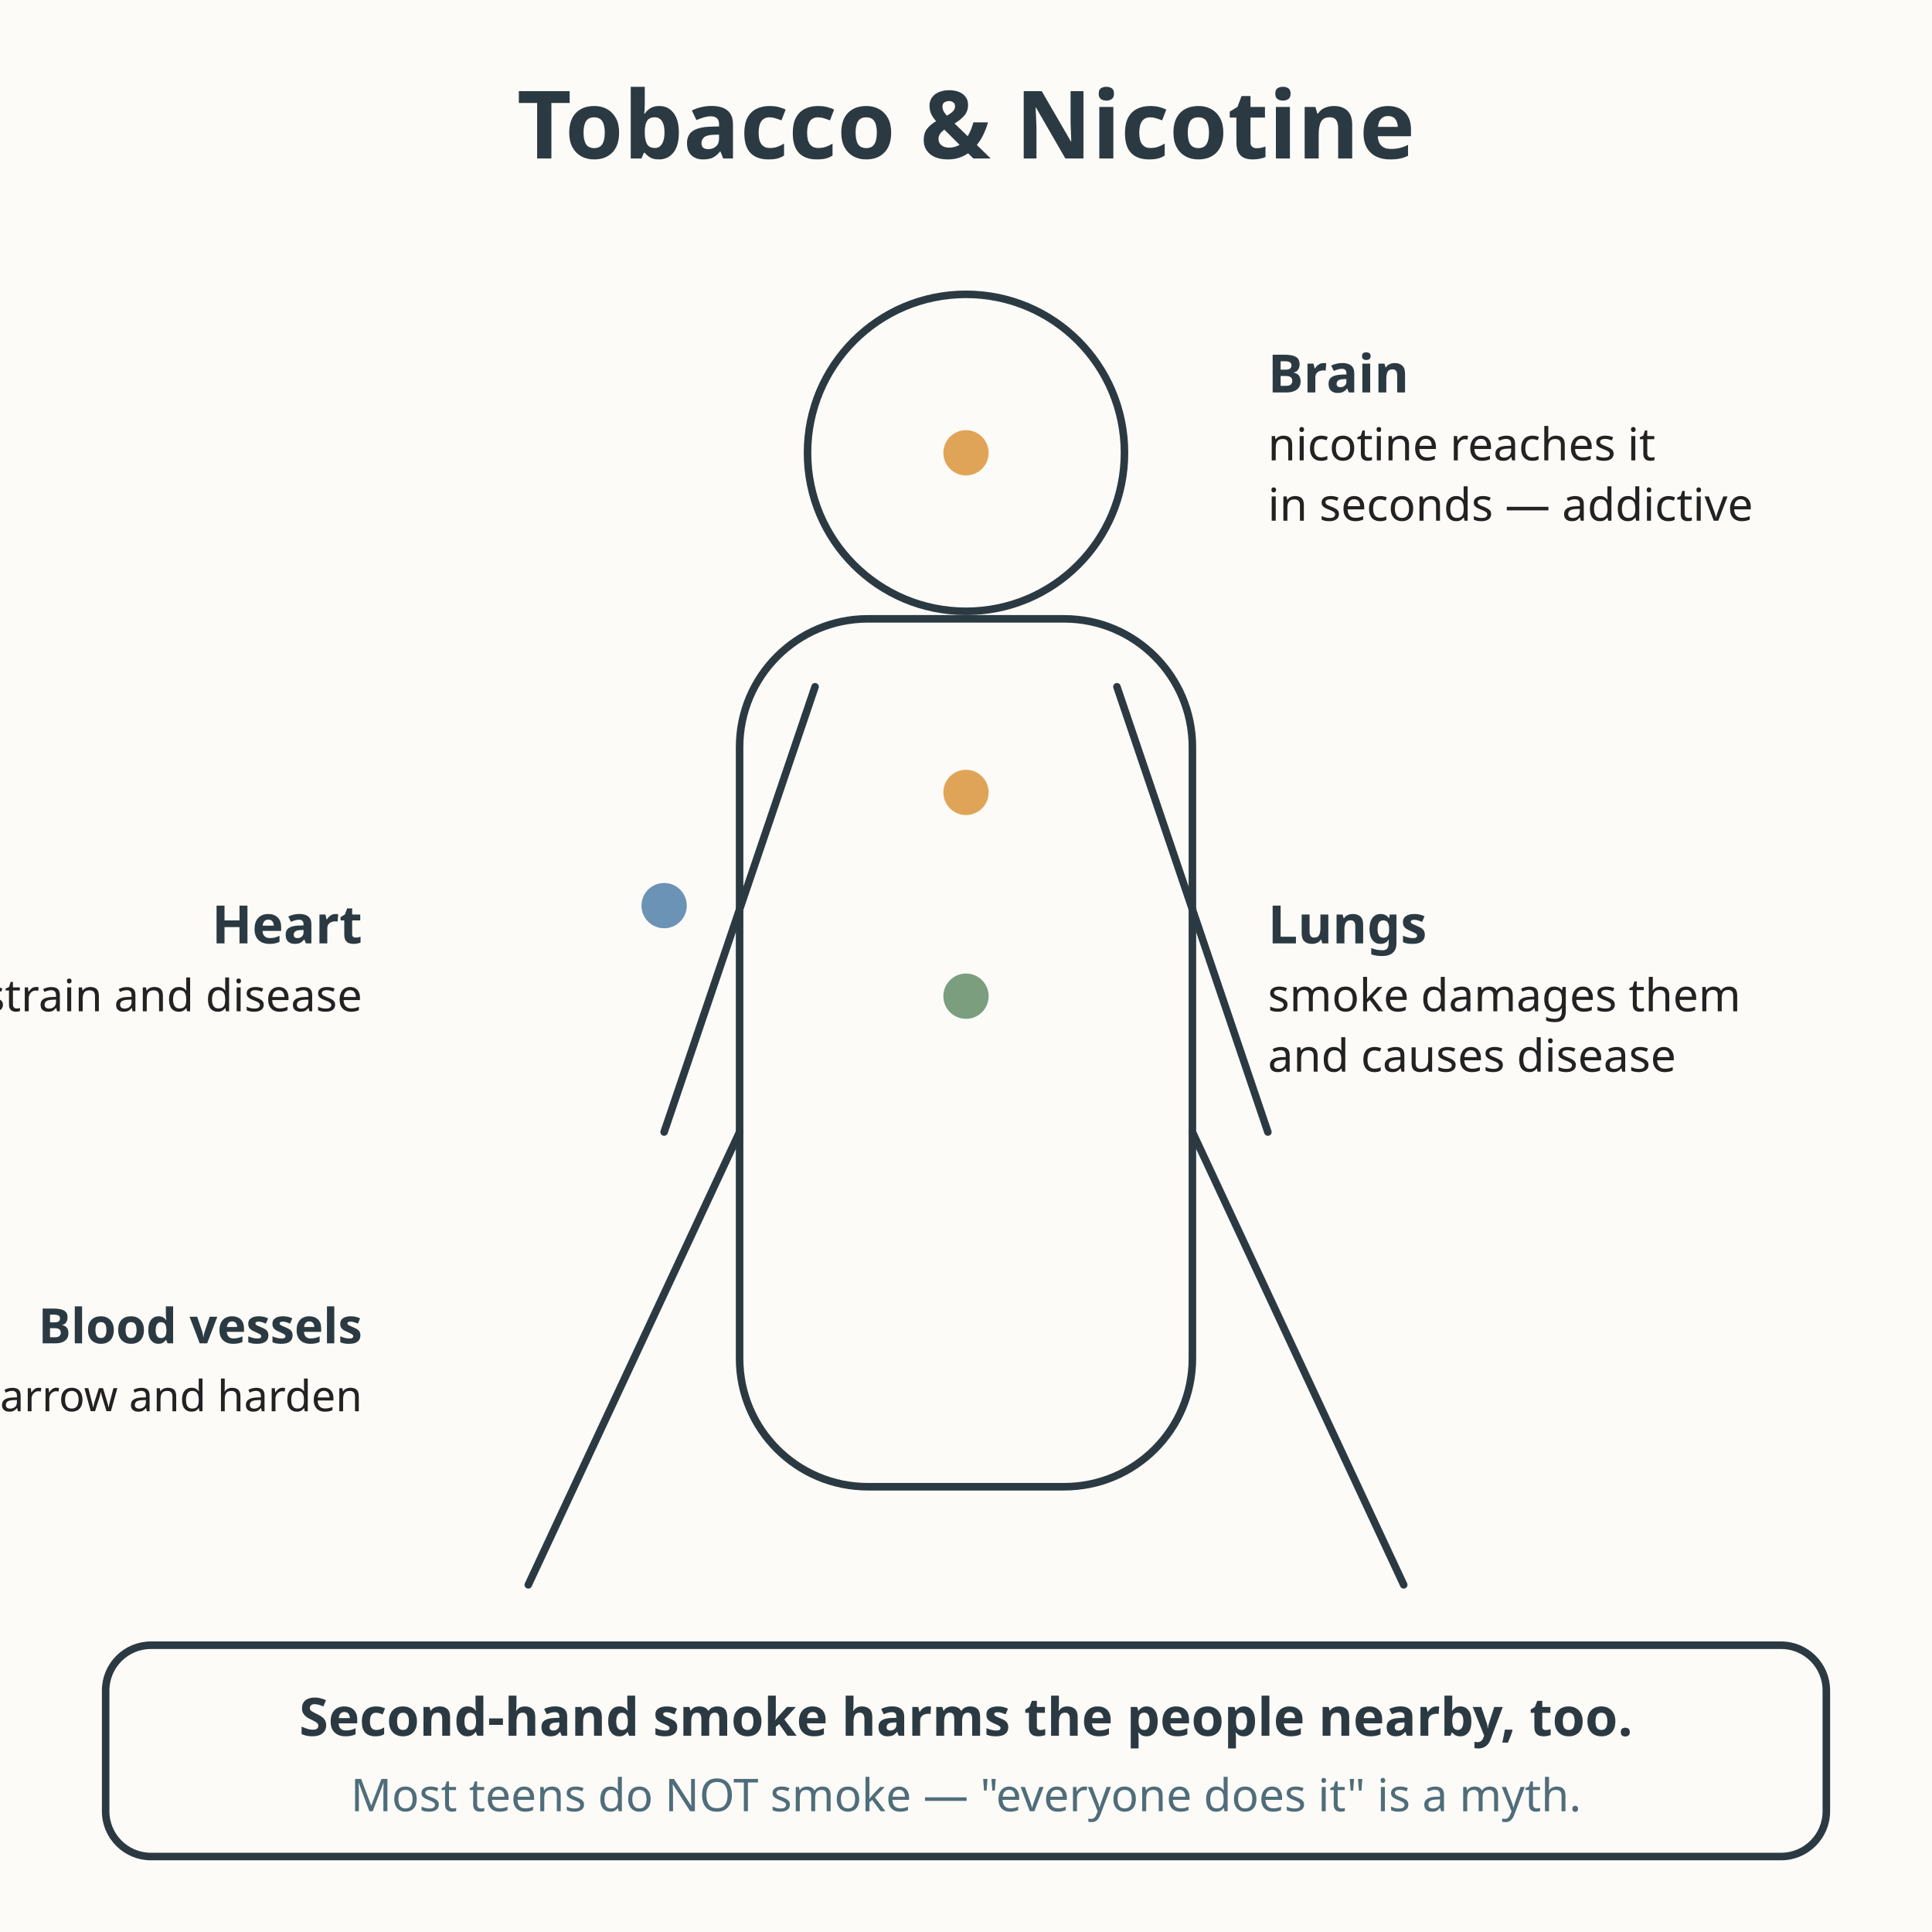
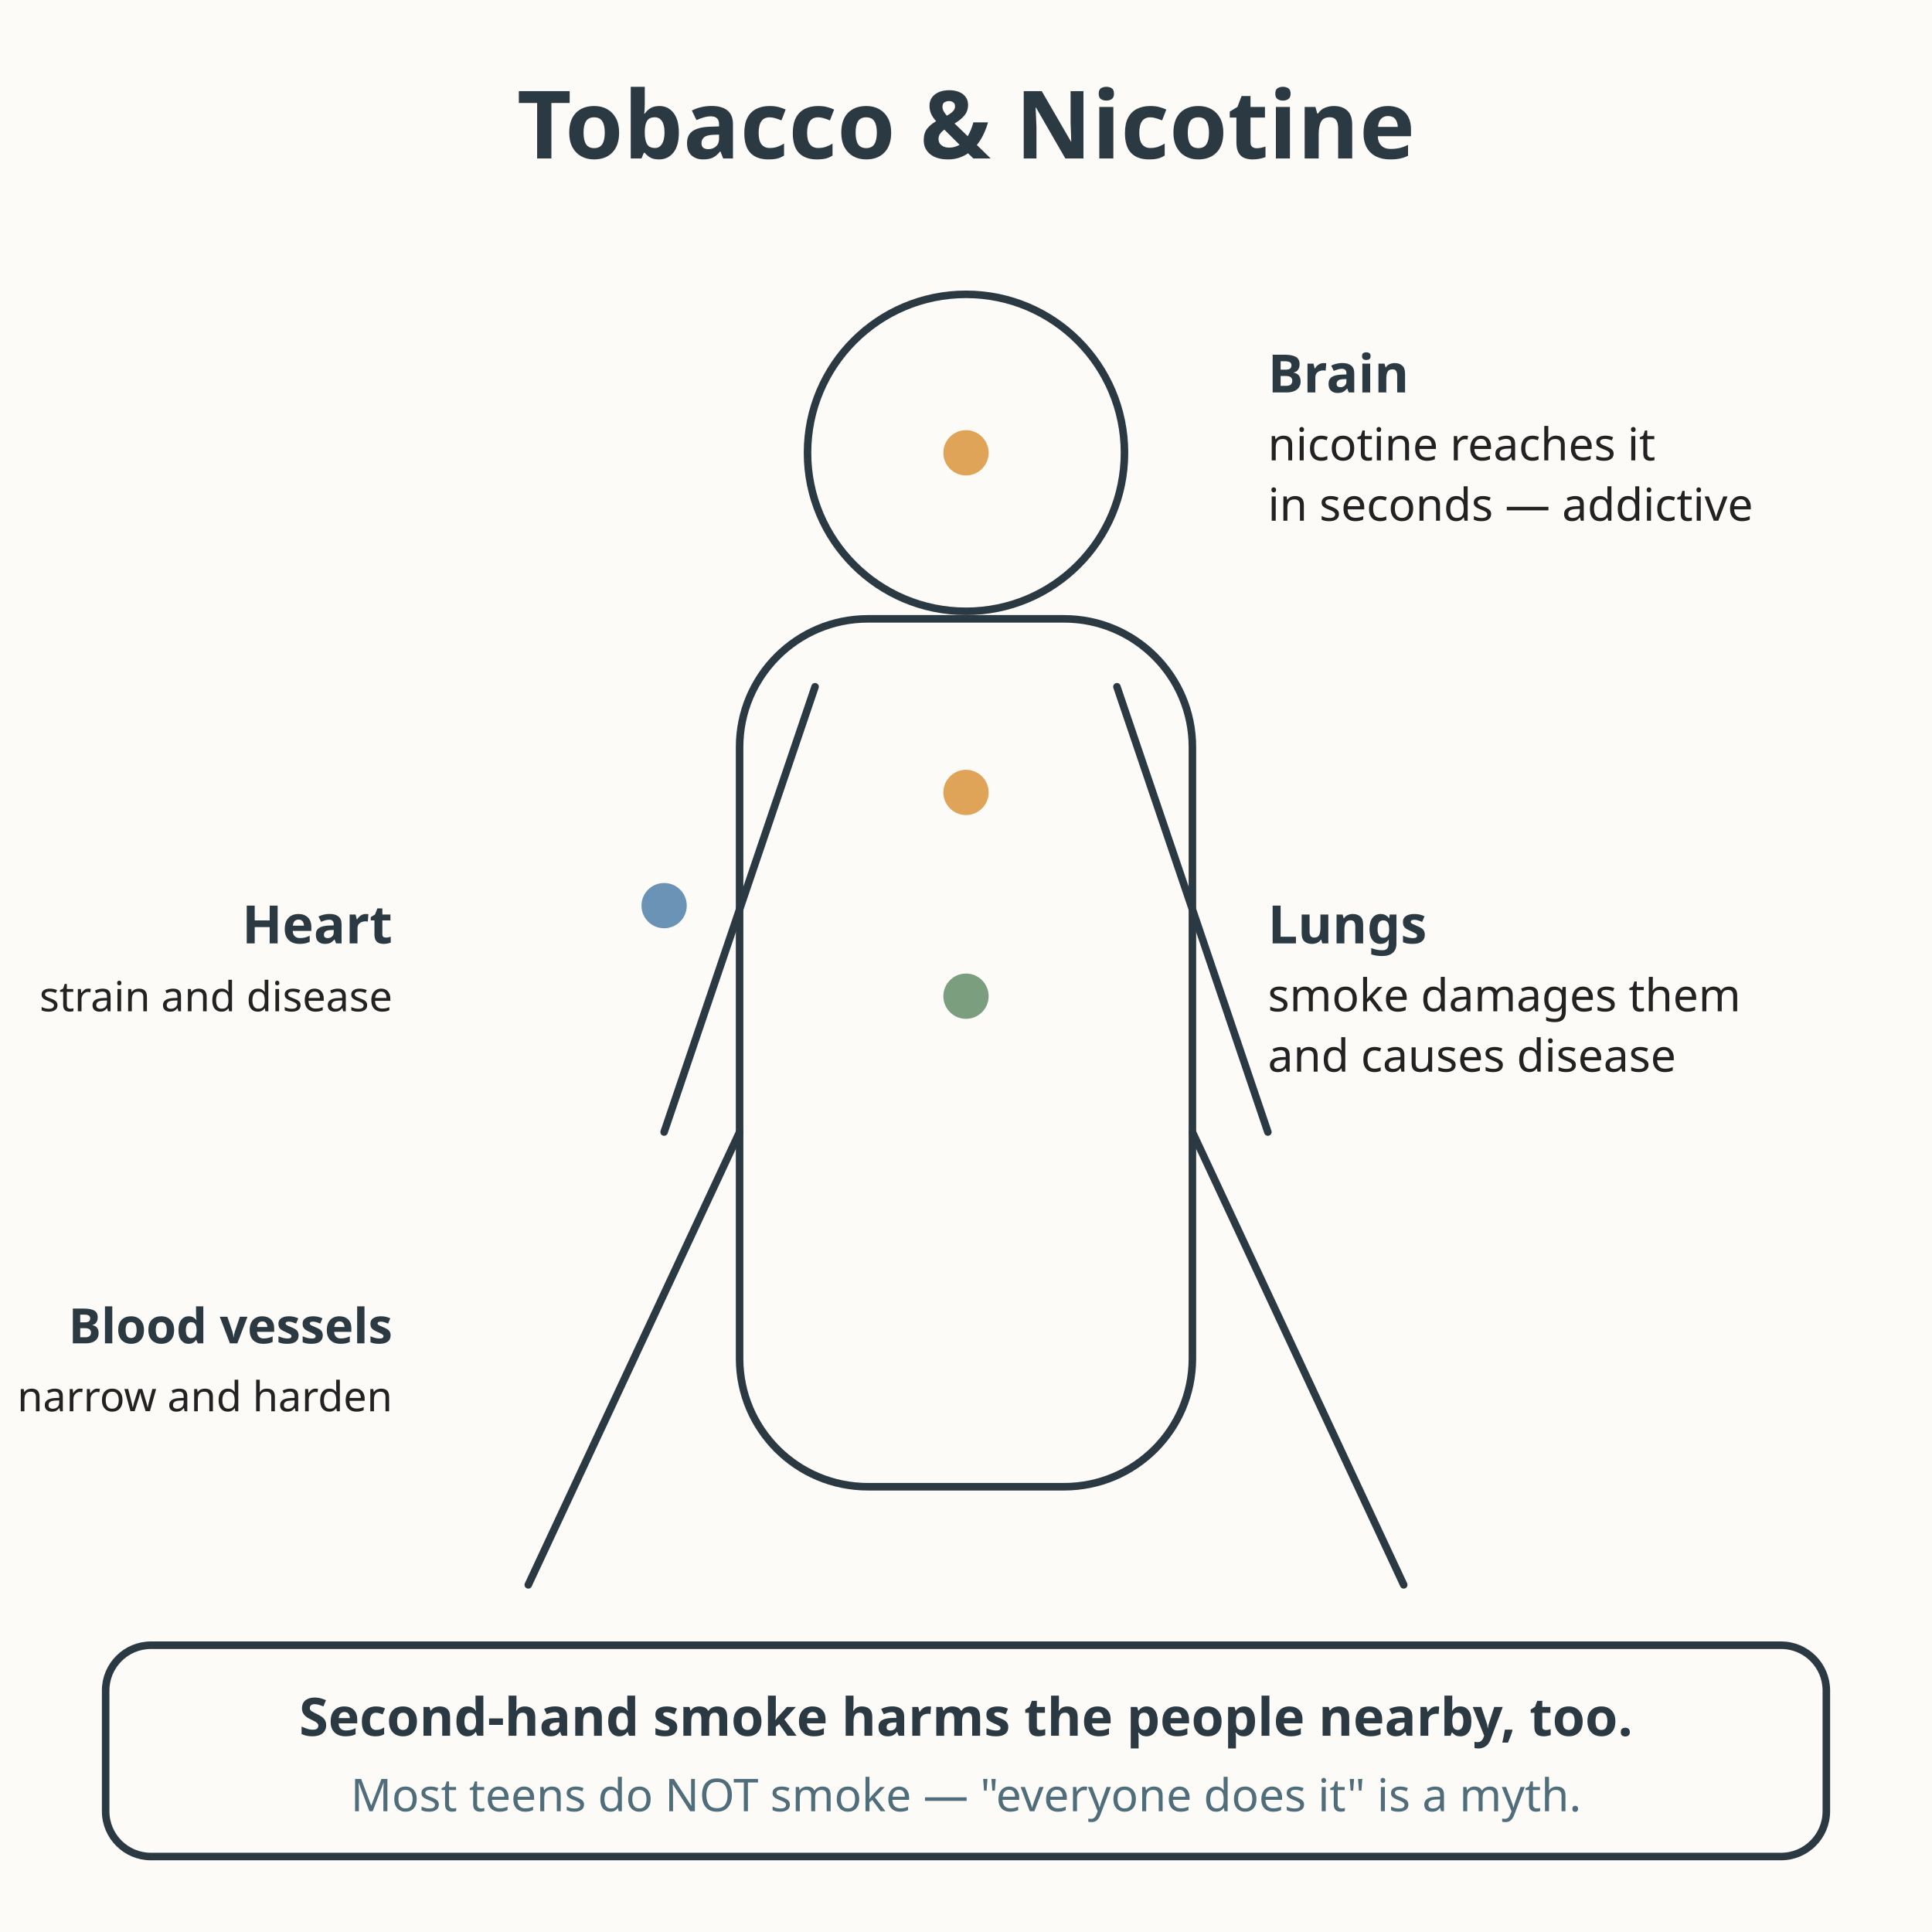
<svg xmlns="http://www.w3.org/2000/svg" viewBox="0 0 512 512" role="img" aria-labelledby="t d">
  <rect x="0" y="0" width="512" height="512" fill="#fdfbf7" />
  <text x="256" y="42" text-anchor="middle" font-family="sans-serif" font-size="25" font-weight="bold" fill="#2b3a42">Tobacco &amp; Nicotine</text>
  <circle cx="256" cy="120" r="42" fill="none" stroke="#2b3a42" stroke-width="2" />
  <rect x="196" y="164" width="120" height="230" rx="34" fill="none" stroke="#2b3a42" stroke-width="2" />
  <line x1="196" y1="300" x2="140" y2="420" stroke="#2b3a42" stroke-width="2" stroke-linecap="round" />
  <line x1="316" y1="300" x2="372" y2="420" stroke="#2b3a42" stroke-width="2" stroke-linecap="round" />
  <line x1="216" y1="182" x2="176" y2="300" stroke="#2b3a42" stroke-width="2" stroke-linecap="round" />
  <line x1="296" y1="182" x2="336" y2="300" stroke="#2b3a42" stroke-width="2" stroke-linecap="round" />
  <circle cx="256" cy="120" r="6" fill="#e0a458" />
  <text x="336" y="104" font-family="sans-serif" font-size="14" font-weight="bold" fill="#2b3a42">Brain</text>
  <text x="336" y="122" font-family="sans-serif" font-size="12" fill="#222222">nicotine reaches it</text>
  <text x="336" y="138" font-family="sans-serif" font-size="12" fill="#222222">in seconds — addictive</text>
  <circle cx="256" cy="264" r="6" fill="#7a9e7e" />
  <text x="336" y="250" font-family="sans-serif" font-size="14" font-weight="bold" fill="#2b3a42">Lungs</text>
  <text x="336" y="268" font-family="sans-serif" font-size="12" fill="#222222">smoke damages them</text>
  <text x="336" y="284" font-family="sans-serif" font-size="12" fill="#222222">and causes disease</text>
  <circle cx="256" cy="210" r="6" fill="#e0a458" />
-   <text x="96" y="250" text-anchor="end" font-family="sans-serif" font-size="14" font-weight="bold" fill="#2b3a42">Heart</text>
-   <text x="96" y="268" text-anchor="end" font-family="sans-serif" font-size="11.8" fill="#222222">strain and disease</text>
+   <text x="104" y="250" text-anchor="end" font-family="sans-serif" font-size="14" font-weight="bold" fill="#2b3a42">Heart</text>
+   <text x="104" y="268" text-anchor="end" font-family="sans-serif" font-size="11" fill="#222222">strain and disease</text>
  <circle cx="176" cy="240" r="6" fill="#6b93b6" />
-   <text x="96" y="356" text-anchor="end" font-family="sans-serif" font-size="12.9" font-weight="bold" fill="#2b3a42">Blood vessels</text>
-   <text x="96" y="374" text-anchor="end" font-family="sans-serif" font-size="11.4" fill="#222222">narrow and harden</text>
+   <text x="104" y="356" text-anchor="end" font-family="sans-serif" font-size="12.9" font-weight="bold" fill="#2b3a42">Blood vessels</text>
+   <text x="104" y="374" text-anchor="end" font-family="sans-serif" font-size="11" fill="#222222">narrow and harden</text>
  <rect x="28" y="436" width="456" height="56" rx="12" fill="#fdfbf7" stroke="#2b3a42" stroke-width="2" />
  <text x="256" y="460" text-anchor="middle" font-family="sans-serif" font-size="14" font-weight="bold" fill="#2b3a42">Second-hand smoke harms the people nearby, too.</text>
  <text x="256" y="480" text-anchor="middle" font-family="sans-serif" font-size="12" fill="#4f6d7a">Most teens do NOT smoke — "everyone does it" is a myth.</text>
</svg>
